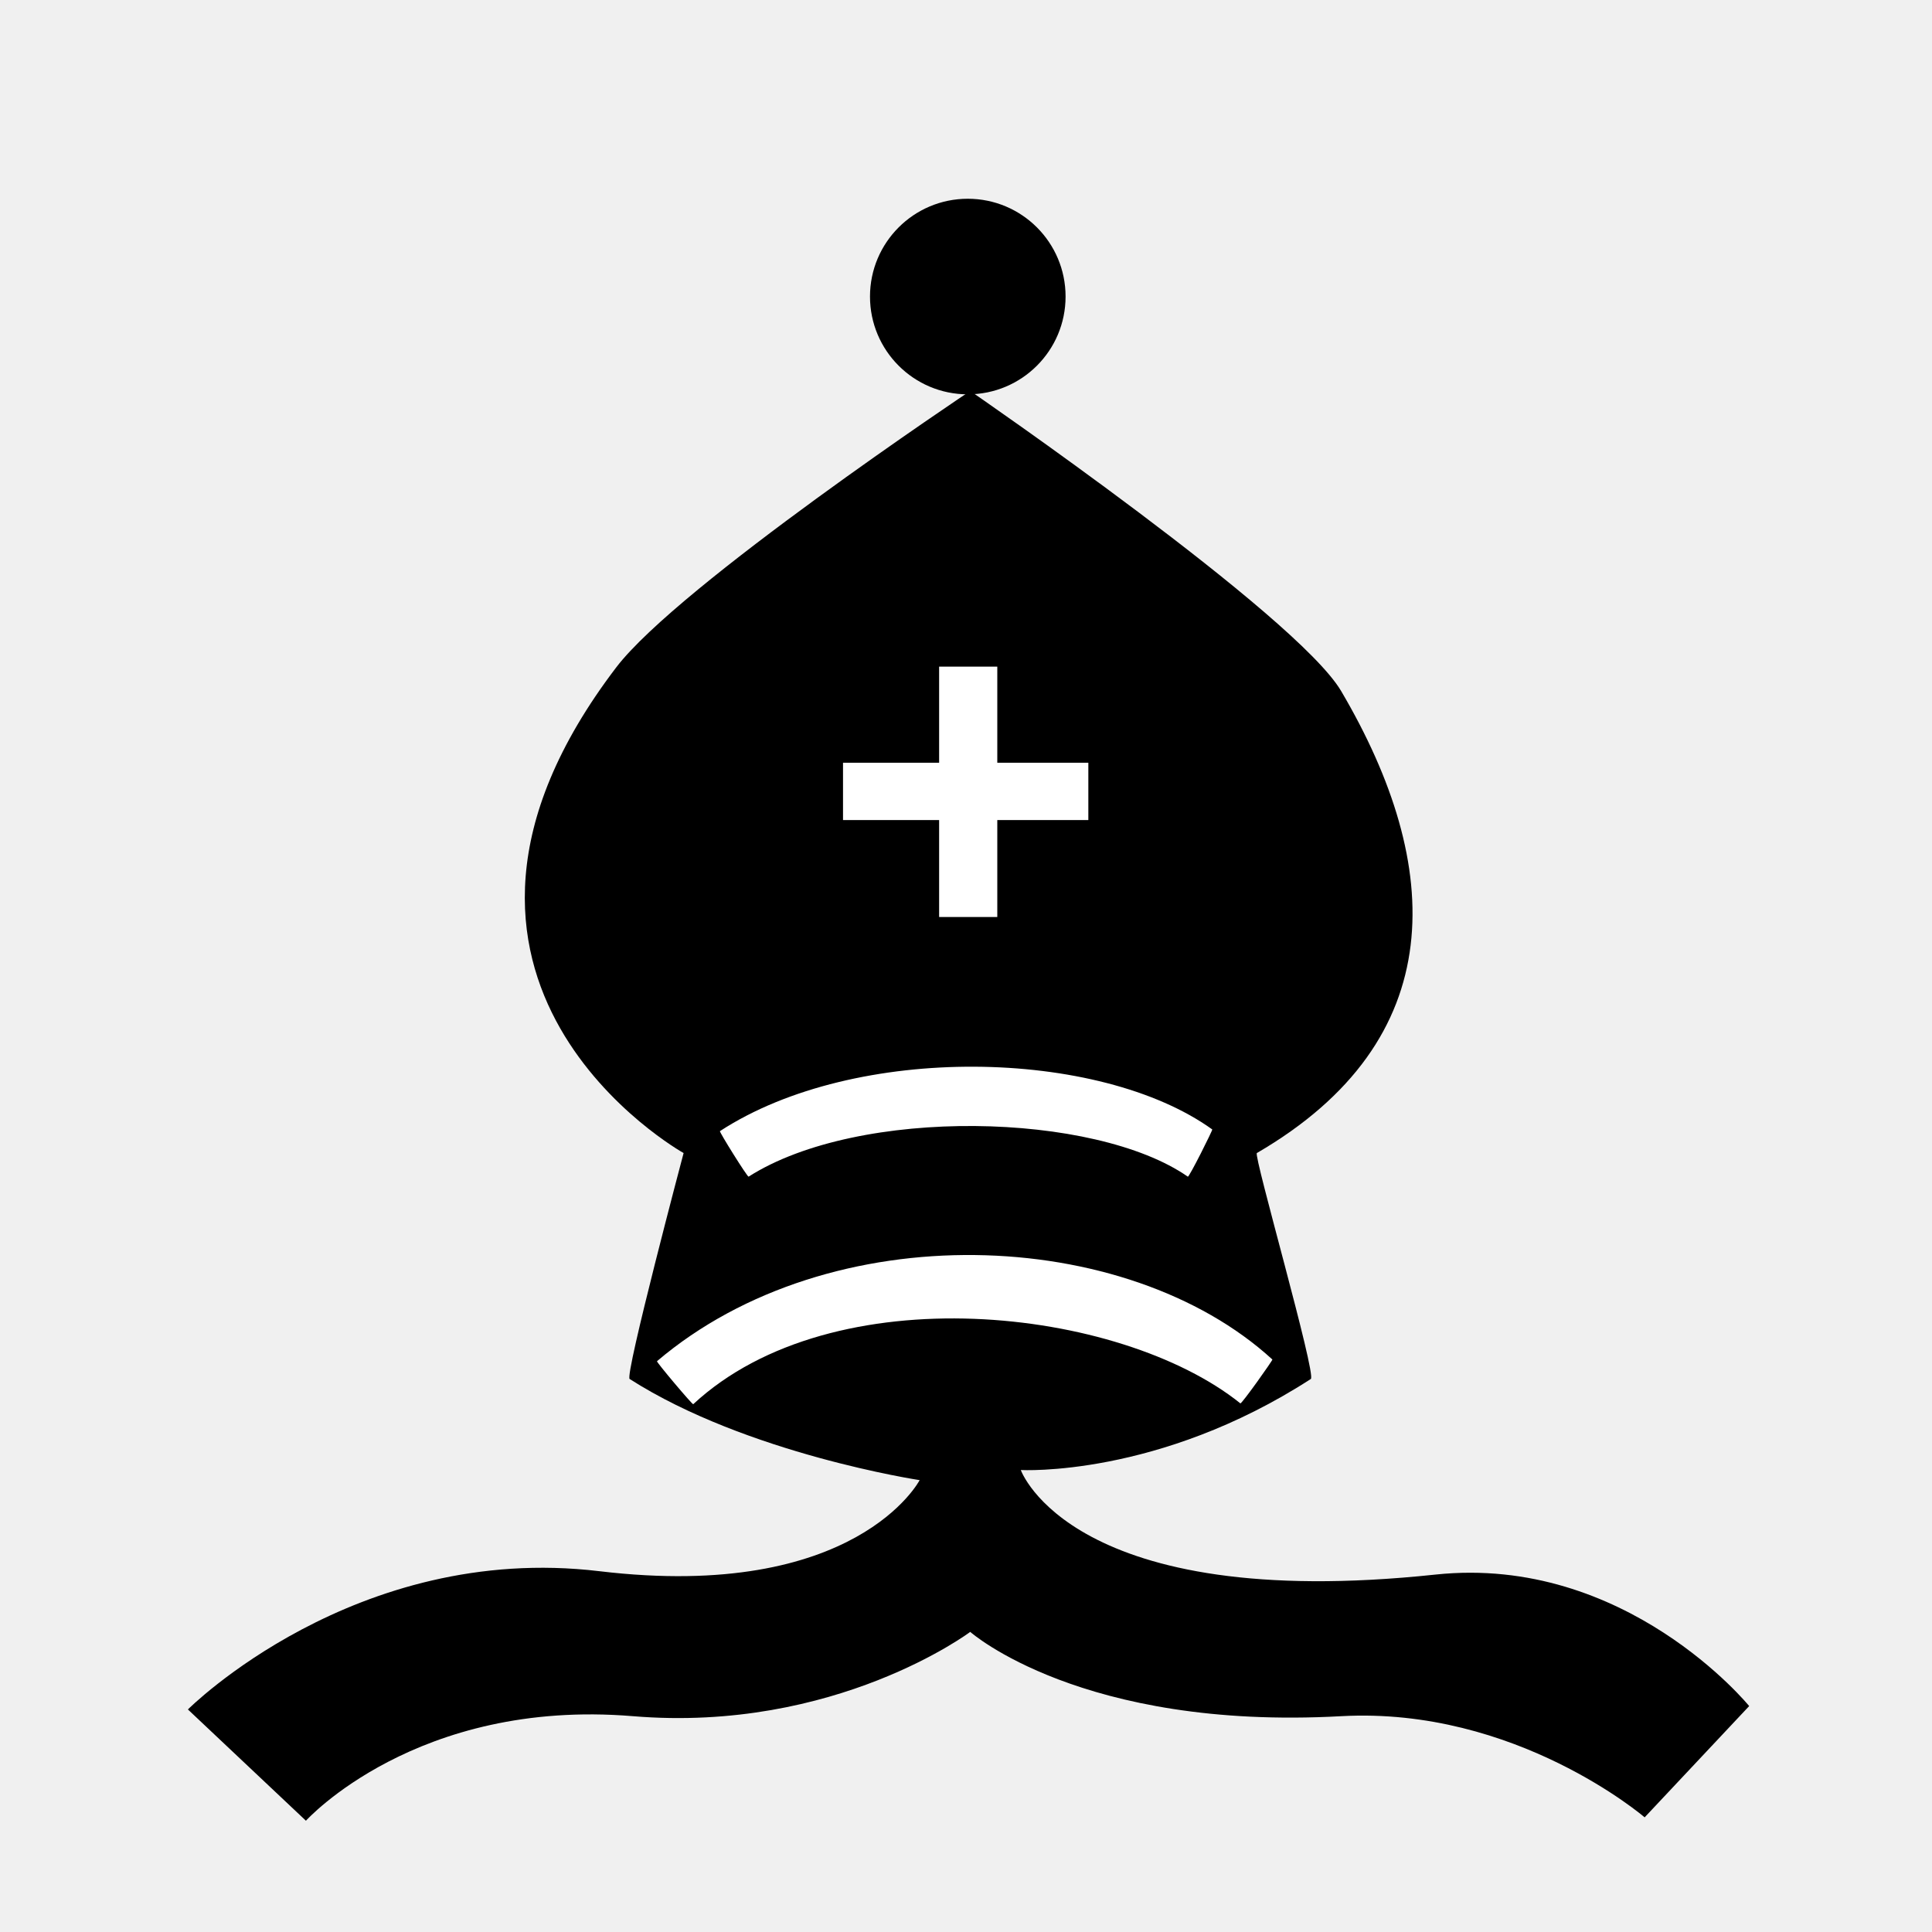
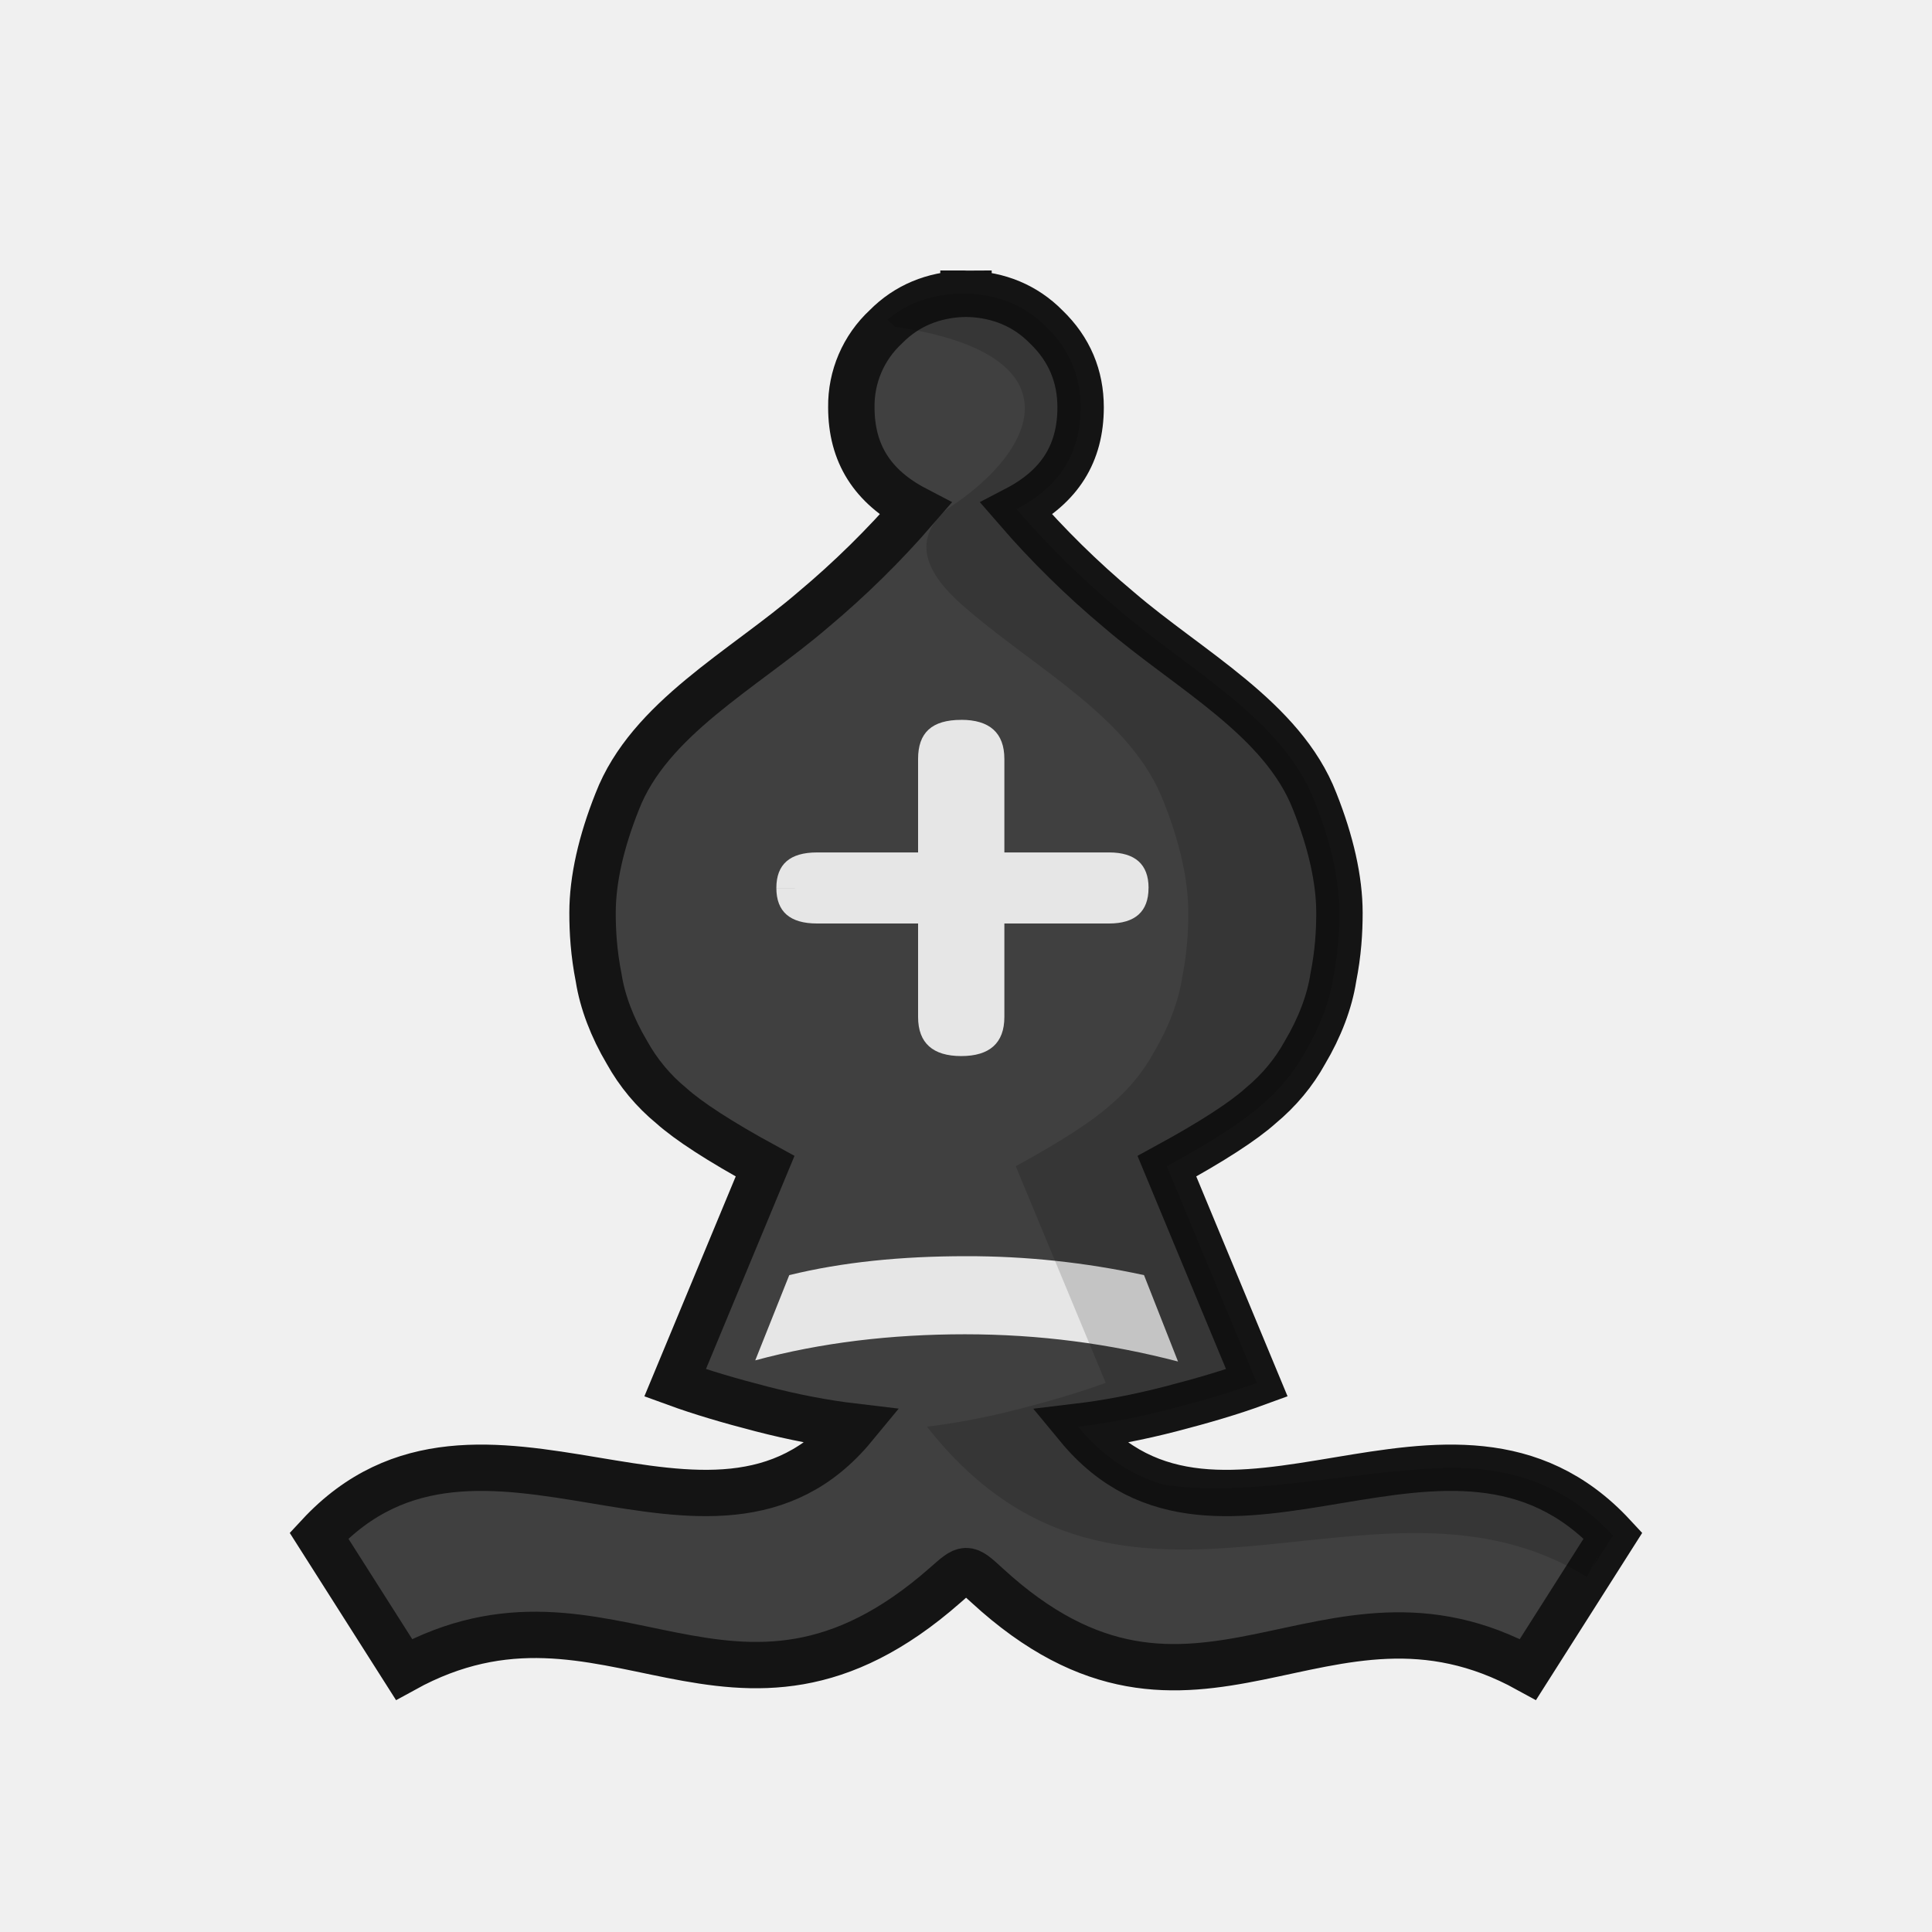
- <svg xmlns="http://www.w3.org/2000/svg" version="1.0" width="64" height="64" viewBox="0 0 504 504" id="svg1923">
-   <defs id="defs1926" />
-   <path d="M 277.976 79.998 A 26.39 26.39 0 1 1  225.196,79.998 A 26.39 26.39 0 1 1  277.976 79.998 z" transform="matrix(0.966666,0,0,0.966666,9.265884,2.758784e-2)" style="fill:#000000;fill-opacity:1;stroke:none;stroke-width:0.2;stroke-miterlimit:4;stroke-dasharray:none" id="path1932" />
-   <path d="M 253.103,101.99 C 253.103,101.99 338.211,160.488 349.867,180.281 C 376.812,226.037 378.566,271.316 327.875,300.796 C 326.938,301.341 343.517,358.721 341.95,359.734 C 302.117,385.492 266.298,383.485 266.298,383.485 C 266.298,383.485 279.493,420.871 374.498,410.755 C 424.157,405.516 456.307,445.062 456.307,445.062 L 429.038,474.091 C 429.038,474.091 395.414,445.187 349.867,447.701 C 282.132,451.44 253.103,425.709 253.103,425.709 C 253.103,425.709 217.958,452.075 165.136,447.701 C 108.64,443.022 79.808,474.971 79.808,474.971 L 49.019,445.942 C 49.019,445.942 92.599,402.254 156.339,409.875 C 223.402,417.894 239.908,386.124 239.908,386.124 C 239.908,386.124 194.855,379.303 164.256,359.734 C 162.908,358.871 178.331,300.796 178.331,300.796 C 178.331,300.796 98.282,256.136 160.738,174.123 C 177.038,152.719 253.103,101.99 253.103,101.99 z " style="fill:#000000;fill-opacity:1;fill-rule:evenodd;stroke:none;stroke-width:1.8;stroke-linecap:butt;stroke-linejoin:miter;stroke-miterlimit:4;stroke-dasharray:none;stroke-opacity:1" id="path1934" />
-   <rect width="15.174" height="65.316" x="244.989" y="173.903" style="fill:#ffffff;fill-opacity:1;stroke:none;stroke-width:1.8;stroke-miterlimit:4;stroke-dasharray:none;stroke-opacity:1" id="rect5478" />
-   <rect width="63.996" height="14.954" x="219.918" y="198.974" style="fill:#ffffff;fill-opacity:1;stroke:none;stroke-width:1.8;stroke-miterlimit:4;stroke-dasharray:none;stroke-opacity:1" id="rect5480" />
-   <path d="M 187.81,295.078 C 223.157,272.035 286.775,273.453 316.242,294.638 C 316.403,294.754 310.19,307.18 309.864,306.953 C 285.674,290.093 224.114,288.592 195.287,306.953 C 195.005,307.133 187.574,295.232 187.81,295.078 z " style="fill:#ffffff;fill-opacity:1;fill-rule:evenodd;stroke:none;stroke-width:1px;stroke-linecap:butt;stroke-linejoin:miter;stroke-opacity:1" id="path6367" />
-   <path d="M 171.388,355.096 C 216.632,316.659 293.885,319.837 331.928,354.656 C 332.075,354.79 323.881,366.34 323.572,366.092 C 292.124,340.875 217.319,332.436 180.845,366.312 C 180.636,366.506 171.173,355.279 171.388,355.096 z " style="fill:#ffffff;fill-opacity:1;fill-rule:evenodd;stroke:none;stroke-width:1px;stroke-linecap:butt;stroke-linejoin:miter;stroke-opacity:1" id="path8139" />
+ <svg xmlns="http://www.w3.org/2000/svg" width="50mm" height="50mm" fill-rule="evenodd" clip-rule="evenodd" image-rendering="optimizeQuality" shape-rendering="geometricPrecision" text-rendering="geometricPrecision" viewBox="0 0 50 50">
+   <g stroke-width="1.024">
+     <path fill="#404040" stroke="#141414" stroke-width="1.229" d="M-415.06-74.758v.005c-.795.028-1.5.309-2.056.875a2.862 2.862 0 0 0-.914 2.135c0 1.225.555 2.105 1.697 2.702a23.666 23.666 0 0 1-2.709 2.67c-1.86 1.602-4.34 2.89-5.188 5.089-.425 1.068-.653 2.072-.653 2.952 0 .503.033 1.068.163 1.728.098.628.359 1.32.75 1.979a4.92 4.92 0 0 0 1.176 1.413c.457.409 1.272.943 2.48 1.603l-2.383 5.748c.686.251 1.436.471 2.285.691.848.22 1.664.377 2.447.47-3.753 4.556-9.888-1.726-14.163 2.891l2.252 3.55c5.418-2.985 8.701 2.723 14.327-2.23.56-.493.55-.516 1.11 0 5.512 5.079 8.91-.755 14.327 2.23l2.251-3.55c-4.275-4.617-10.41 1.665-14.163-2.89.784-.094 1.6-.251 2.448-.47.848-.22 1.6-.441 2.284-.692l-2.382-5.748c1.208-.66 2.024-1.194 2.48-1.603.49-.408.882-.88 1.175-1.413.392-.66.653-1.35.75-1.979.131-.66.164-1.225.164-1.728 0-.88-.229-1.884-.653-2.952-.848-2.2-3.328-3.487-5.189-5.09a23.677 23.677 0 0 1-2.709-2.669c1.143-.597 1.697-1.477 1.697-2.702 0-.816-.293-1.539-.913-2.135-.557-.566-1.262-.847-2.056-.875v-.005c-.022 0-.044.002-.065.003l-.066-.003z" transform="matrix(.97734 0 0 .97544 430.59 80.521)" />
+     <path fill="#e6e6e6" d="M30.487 35.236 29.607 33a21.523 21.523 0 0 0-4.605-.49c-1.672 0-3.197.152-4.576.49l-.88 2.206c1.702-.46 3.52-.675 5.426-.675 1.936 0 3.755.246 5.515.705zM24.877 18.63c-.766 0-1.117.336-1.117 1.01v2.421h-2.615c-.702 0-1.053.306-1.053.92h.479v-.154.153h-.479c0 .613.351.92 1.053.92h2.615v2.42c0 .674.383 1.011 1.117 1.011s1.116-.337 1.116-1.011V23.9h2.711c.67 0 1.02-.307 1.02-.92h-.223v-.153.153h.224c0-.613-.351-.919-1.02-.919h-2.712v-2.42c0-.675-.383-1.012-1.116-1.012z" class="st32" />
+     <path d="M24.935 7.6c-.766 0-1.43.219-1.972.676.068.058.135.116.198.18 4.73.695 3.777 3.154 1.348 4.72-1.106.944-.278 1.924.534 2.604 1.818 1.563 4.242 2.819 5.07 4.964.416 1.041.64 2.022.64 2.88a8.48 8.48 0 0 1-.16 1.685c-.096.613-.352 1.287-.734 1.93-.287.522-.67.981-1.148 1.38-.447.398-1.244.918-2.424 1.562l2.328 5.607c-.67.245-1.403.46-2.232.674-.83.215-1.627.368-2.393.46 5.068 6.458 11.603.49 17.074 3.888.928-1.636-.664 1.044.68-1.069-1.307-1.408-2.79-1.777-4.324-1.755-2.618.1-5.166.79-7.347.428h.008c-.786-.24-1.521-.693-2.18-1.491a18.221 18.221 0 0 0 2.392-.46c.83-.214 1.563-.429 2.233-.674l-2.328-5.607c1.18-.644 1.977-1.164 2.424-1.563.478-.398.86-.858 1.147-1.378.383-.644.639-1.318.734-1.931a8.48 8.48 0 0 0 .16-1.685c0-.858-.223-1.839-.638-2.88-.83-2.145-3.254-3.401-5.072-4.964a23.129 23.129 0 0 1-2.647-2.604c1.117-.583 1.659-1.44 1.659-2.635a2.79 2.79 0 0 0-.893-2.084c-.574-.582-1.308-.858-2.137-.858z" opacity=".15" />
+   </g>
</svg>
